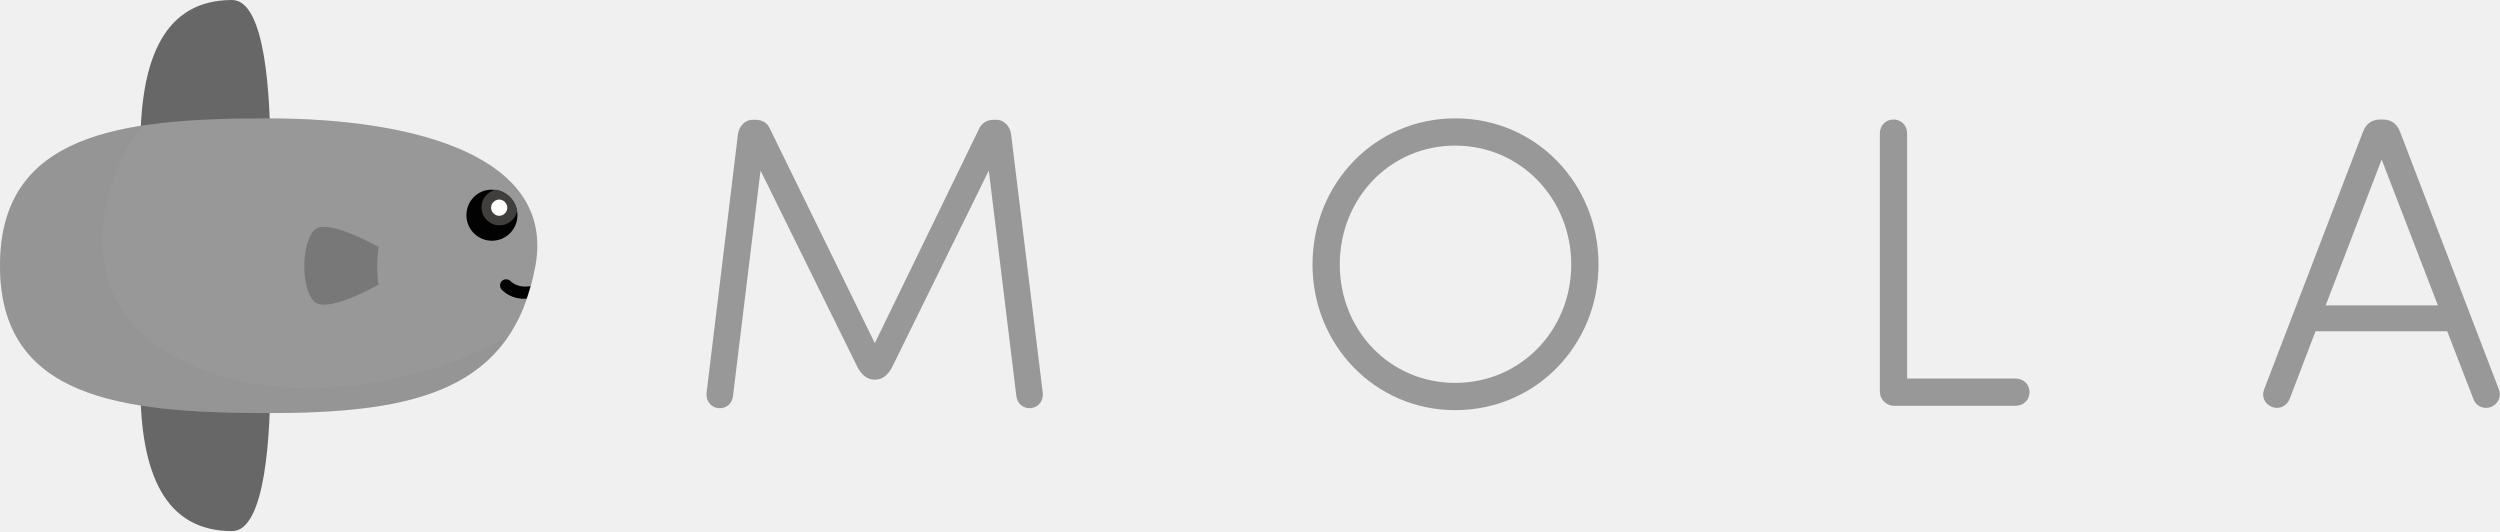
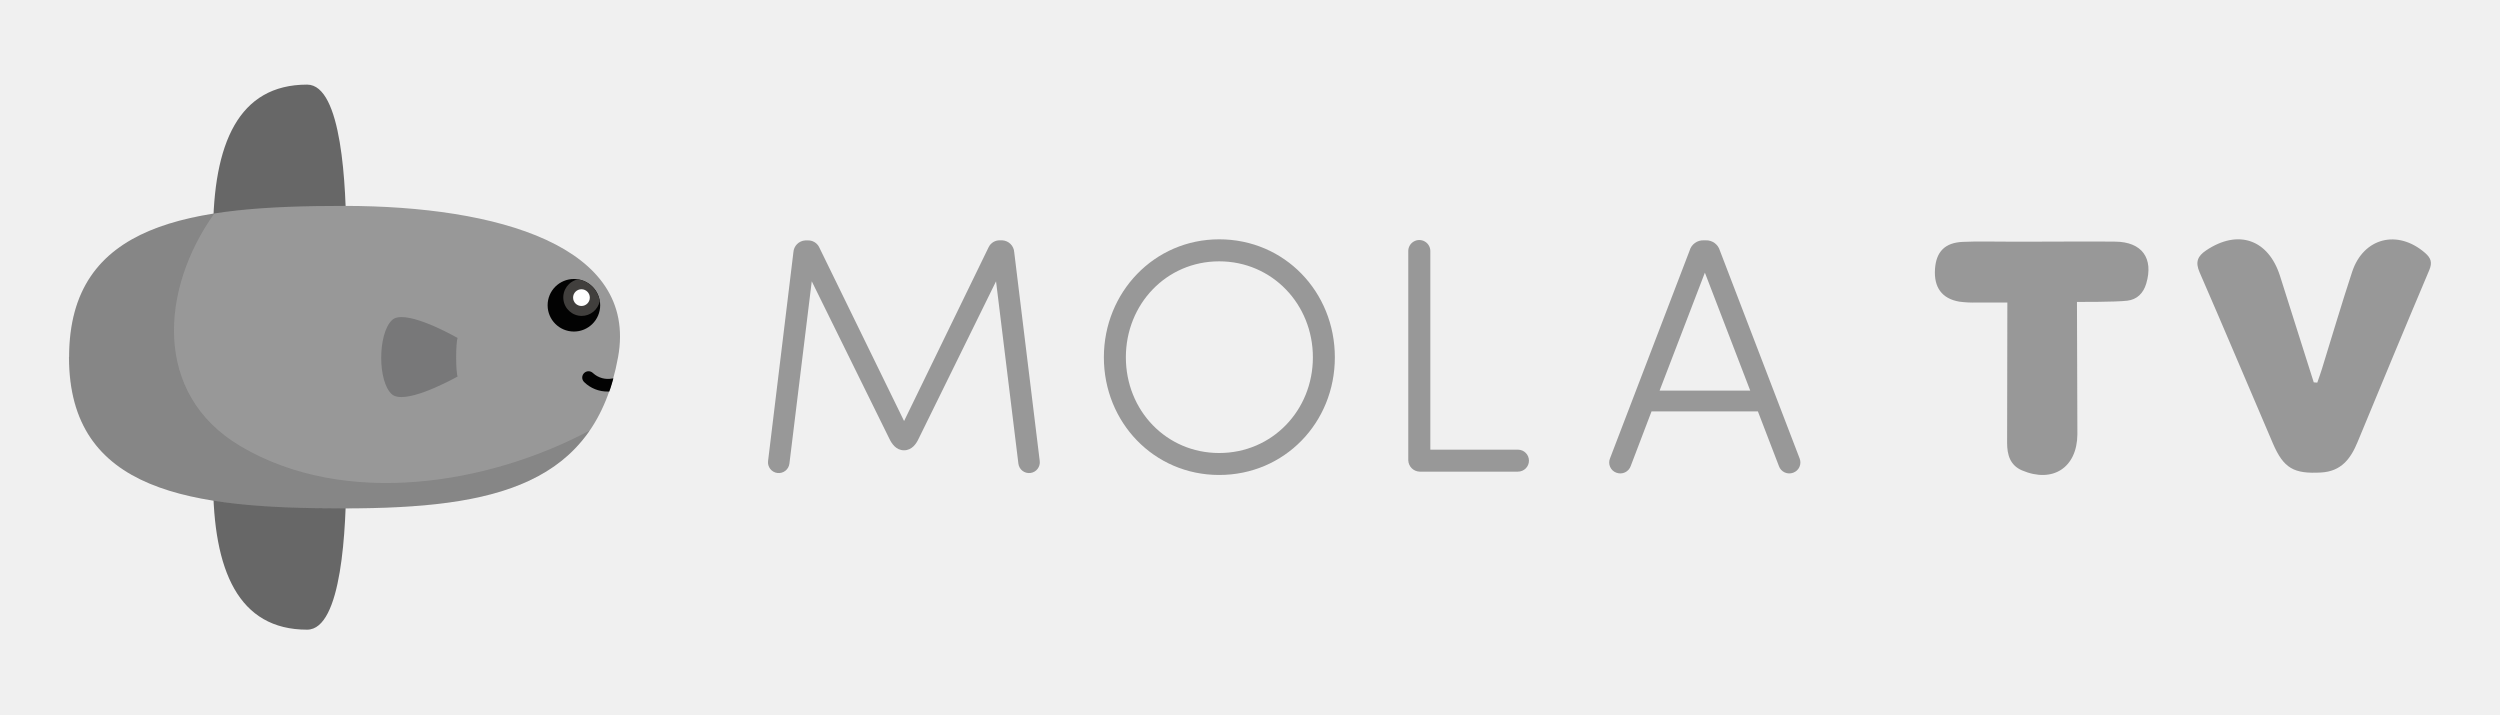
- <svg xmlns="http://www.w3.org/2000/svg" version="1.1" x="0px" y="0px" width="861.9px" height="183.2px" viewBox="0 0 861.9 183.2" style="enable-background:new 0 0 861.9 183.2;" xml:space="preserve">
-   <style type="text/css">
-     .st0{fill:#989898;}
-     .st1{fill:#676767;}
-     .st2{fill:#0663A6;}
-     .st3{fill:#787879;}
-     .st4{opacity:0.27;fill:#8D8C8C;enable-background:new    ;}
-     .st5{fill:#020202;}
-     .st6{fill:#413F3D;}
-     .st7{fill:#FFFFFF;}
- </style>
+ <svg xmlns="http://www.w3.org/2000/svg" viewBox="0 0 840 240">
  <defs>
- </defs>
-   <g>
-     <g>
-       <path class="st0" d="M359.5,135.4c0.3,2.7-1.4,5-4,5.3c-2.7,0.3-4.8-1.6-5.1-4.1l-9.5-77.8l-33,67.1c-1,2.1-2.8,5-6.3,5             c-3.4,0-5.3-2.8-6.3-5l-33.1-67.1l-9.5,77.8c-0.3,2.6-2.4,4.4-5.1,4.1c-2.6-0.3-4.3-2.6-4-5.3l10.8-89c0.3-2.7,2.3-5.1,5.1-5.1h1             c2.3,0,4,1.1,4.8,2.8l36.3,74.2l36.1-74.2c0.9-1.7,2.6-2.8,4.8-2.8h1c2.8,0,4.8,2.4,5.1,5.1L359.5,135.4z" />
-       <path class="st0" d="M501.7,40.8c27.9,0,49.4,22.5,49.4,50.4c0,27.7-21.5,50.2-49.4,50.2c-27.7,0-49.2-22.5-49.2-50.2             C452.5,63.3,474,40.8,501.7,40.8z M501.7,132c22.6,0,40-18.2,40-40.8c0-22.6-17.4-41-40-41c-22.6,0-39.8,18.3-39.8,41             C461.9,113.8,479.1,132,501.7,132z" />
-       <path class="st0" d="M652.9,139.9c-2.6,0-4.8-2.3-4.8-4.8V46c0-2.7,2-4.8,4.7-4.8c2.7,0,4.7,2.1,4.7,4.8v84.5h37.4             c2.7,0,4.8,2,4.8,4.7c0,2.7-2.1,4.7-4.8,4.7H652.9z" />
-       <path class="st0" d="M861.5,134.2c1,2.4-0.2,5.1-2.7,6.1c-2.6,1-5.3-0.4-6.1-2.8l-9-23.3h-45.4l-8.9,23.3             c-0.9,2.4-3.6,3.8-6.1,2.8c-2.6-1-3.7-3.7-2.7-6.1l34-88.6c1-2.7,2.8-4.4,6.1-4.4h0.7c3.3,0,5.1,1.7,6.1,4.4L861.5,134.2z              M821.1,55l-19.3,50.3h38.7L821.1,55z" />
-     </g>
-     <g>
-       <g>
-         <g>
-           <g>
-             <path class="st1" d="M48.5,52.6c0-0.8-0.1-1.5-0.1-2.3C48.4,19.8,56.9,0,80,0c11.7,0,13.2,34.1,13.2,52.6H48.5z" />
-             <path class="st1" d="M48.5,130.6c0,0.8-0.1,1.5-0.1,2.3c0,30.4,8.5,50.2,31.6,50.2c11.7,0,13.2-34.1,13.2-52.6H48.5z" />
-           </g>
-           <path class="st2" d="M12.9,29.9" />
-           <g>
-             <g>
-               <path class="st0" d="M0,91.6c0-45.5,41.3-50.8,92.3-50.8c0.2,0,0.4,0,0.6,0v0c50.8,0.1,98.5,13.3,91.7,50.8                             c-7.8,42.9-41.1,50.8-91.7,50.8c-0.2,0-0.4,0-0.6,0C41.3,142.4,0,137.1,0,91.6L0,91.6C0,91.6,0,91.6,0,91.6                             C0,91.6,0,91.6,0,91.6L0,91.6z" />
-             </g>
-             <path class="st3" d="M108.5,79.2c3.8-3.7,18.1,3.8,22.1,6c-0.7,1.6-0.7,11.4,0,12.9c-4,2.2-18,9.5-22.1,6                         C103.7,99.9,103.7,83.8,108.5,79.2z" />
-             <path class="st4" d="M57.6,121.5c-29.7-17.6-26.8-53-8.8-78.2c0,0,0,0,0,0C19.7,47.9,0,60.2,0,91.6l0,0c0,0,0,0,0,0                         c0,0,0,0,0,0l0,0c0,45.5,41.3,50.8,92.3,50.8c0.2,0,0.4,0,0.6,0c37.8,0,65.9-4.4,80.9-24.5c0.2-0.3,0.4-0.6,0.6-0.8                         c0.2-0.3,0.4-0.6,0.6-0.8C140.8,134.4,92.7,142.3,57.6,121.5z" />
-           </g>
-         </g>
-         <g>
-           <g>
-             <path class="st5" d="M160.8,74.2c0,4.9,4,8.8,8.8,8.8c4.9,0,8.8-4,8.8-8.8c0-4.9-4-8.8-8.8-8.8                         C164.7,65.3,160.8,69.3,160.8,74.2z" />
-           </g>
-           <g>
-             <path class="st6" d="M172.2,77.7c-3.4,0-6.2-2.8-6.2-6.2c0-3,2.1-5.5,5-6.1c3.7,0.6,6.7,3.6,7.3,7.3                         C177.7,75.6,175.2,77.7,172.2,77.7z" />
-           </g>
-           <path class="st7" d="M169.3,71.6c0,1.5,1.3,2.8,2.8,2.8s2.8-1.3,2.8-2.8c0-1.5-1.3-2.8-2.8-2.8S169.3,70.1,169.3,71.6z" />
-         </g>
-       </g>
-       <g>
-         <path class="st5" d="M173,99.9c-0.8-0.8-0.8-2.2,0-3c0.8-0.8,2.2-0.8,3,0c1.5,1.5,4,2.2,6.5,1.8c0.1,0,0.4-0.1,0.4-0.1                 c-0.4,1.3-0.8,3-1.4,4.4c-0.1,0-0.4,0-0.4,0C178,103.1,175.1,102,173,99.9z" />
-       </g>
+     <style>.cls-1,.cls-6{isolation:isolate;}.cls-2{fill:#676767;}.cls-3{fill:#989898;}.cls-4{fill:#020202;}.cls-5{fill:#787879;}.cls-6{fill:#8d8c8c;opacity:0.27;mix-blend-mode:multiply;}.cls-7{fill:#413f3d;}.cls-8{fill:#fff;}</style>
+   </defs>
+   <g class="cls-1">
+     <g id="Layer_1" data-name="Layer 1">
+       <path class="cls-2" d="M71.69,81c0-.77-.09-1.53-.09-2.34,0-30.41,8.52-50.23,31.59-50.23,11.69,0,13.15,34.08,13.15,52.57Z" />
+       <path class="cls-2" d="M71.69,159c0,.77-.09,1.53-.09,2.34,0,30.41,8.52,50.23,31.59,50.23,11.69,0,13.15-34.08,13.15-52.57Z" />
+       <path class="cls-3" d="M23.21,120c0-45.49,41.3-50.82,92.25-50.82H116c50.76.08,98.5,13.3,91.67,50.82-7.8,42.91-41.06,50.75-91.67,50.82h-.58c-50.95,0-92.25-5.33-92.25-50.82Z" />
+       <path class="cls-4" d="M196.25,128.36a2.11,2.11,0,0,1,3-3,7.4,7.4,0,0,0,6.49,1.81l.35,0c-.37,1.28-.82,3-1.38,4.39h-.44A11.17,11.17,0,0,1,196.25,128.36Z" />
+       <path class="cls-5" d="M131.7,107.56c3.85-3.72,18.11,3.78,22.06,6-.65,1.57-.65,11.37,0,12.94-3.95,2.19-18,9.45-22.06,6C126.88,128.31,126.88,112.23,131.7,107.56Z" />
+       <path class="cls-6" d="M80.79,149.91C51.13,132.35,54,97,72,71.74h0c-29,4.58-48.74,16.83-48.74,48.27h0c0,45.49,41.3,50.82,92.25,50.82H116c37.76,0,65.86-4.44,80.94-24.49l.61-.84.58-.84C164,162.84,115.87,170.69,80.79,149.91Z" />
+       <path class="cls-4" d="M184,102.57a8.83,8.83,0,1,0,8.83-8.83A8.82,8.82,0,0,0,184,102.57Z" />
+       <path class="cls-7" d="M195.43,106.15a6.21,6.21,0,0,1-1.22-12.29,8.82,8.82,0,0,1,7.3,7.31A6.2,6.2,0,0,1,195.43,106.15Z" />
+       <path class="cls-8" d="M192.56,100a2.81,2.81,0,1,0,2.81-2.81A2.8,2.8,0,0,0,192.56,100Z" />
+       <path class="cls-3" d="M349.35,154.89a3.61,3.61,0,1,1-7.17.9l-7.51-61.27-26,52.86c-.78,1.68-2.24,3.92-4.92,3.92s-4.14-2.24-4.94-3.92L272.75,94.52l-7.51,61.27a3.61,3.61,0,1,1-7.17-.9l8.51-70.11a4.25,4.25,0,0,1,4-4h.78A4.09,4.09,0,0,1,275.21,83l28.56,58.47L332.21,83A4.08,4.08,0,0,1,336,80.75h.78a4.25,4.25,0,0,1,4,4Z" />
+       <path class="cls-3" d="M409.65,80.41c22,0,38.86,17.7,38.86,39.65s-16.91,39.53-38.86,39.53-38.75-17.7-38.75-39.53S387.81,80.41,409.65,80.41Zm0,71.8c17.81,0,31.48-14.34,31.48-32.15s-13.67-32.25-31.48-32.25-31.36,14.44-31.36,32.25S391.84,152.21,409.65,152.21Z" />
+       <path class="cls-3" d="M477,158.47a3.93,3.93,0,0,1-3.82-3.8V84.55a3.71,3.71,0,1,1,7.41,0v66.54h29.45a3.69,3.69,0,1,1,0,7.38Z" />
+       <path class="cls-3" d="M604.66,154a3.66,3.66,0,0,1-2.14,4.83,3.69,3.69,0,0,1-4.81-2.24l-7.06-18.37H554.92l-7,18.37a3.71,3.71,0,0,1-4.82,2.24,3.64,3.64,0,0,1-2.13-4.83L567.7,84.22a4.74,4.74,0,0,1,4.81-3.47h.56a4.77,4.77,0,0,1,4.82,3.47ZM572.84,91.61l-15.22,39.64h30.46Z" />
+       <path class="cls-3" d="M778.61,128.56c.51-1.51,1.07-3,1.54-4.54,3.38-10.88,6.59-21.82,10.16-32.65,3.8-11.54,15.34-14.4,24.56-6.35,1.9,1.67,2.46,3.17,1.36,5.75-8.13,19.2-16.11,38.47-24.08,57.74-2.31,5.6-5.46,9.87-12.26,10.25-9.12.5-12.57-1.33-16.21-9.8-8.23-19.15-16.29-38.38-24.63-57.49-1.51-3.47-.61-5.44,2.2-7.33,10.76-7.24,20.94-3.72,24.85,8.63q5.64,17.87,11.32,35.7Z" />
+       <path class="cls-3" d="M674.39,148.81c0,4,1,7.52,5,9.24,10.35,4.4,18.52-.93,18.61-12.11,0-.55-.14-44.49-.14-44.49s12.9.06,16.88-.41c3.29-.39,5.43-2.49,6.4-5.77,2.52-8.5-1.43-14-10.4-14.08-8.33-.1-16.68,0-25,0v0H674.08c-4.86,0-9.74-.14-14.59.08-6,.26-8.93,3.31-9.33,9.09-.43,6.22,2.34,10,8.19,11a36.26,36.26,0,0,0,5.81.29c3.06,0,10.31,0,10.31,0S674.39,136.44,674.39,148.81Z" />
    </g>
  </g>
</svg>
